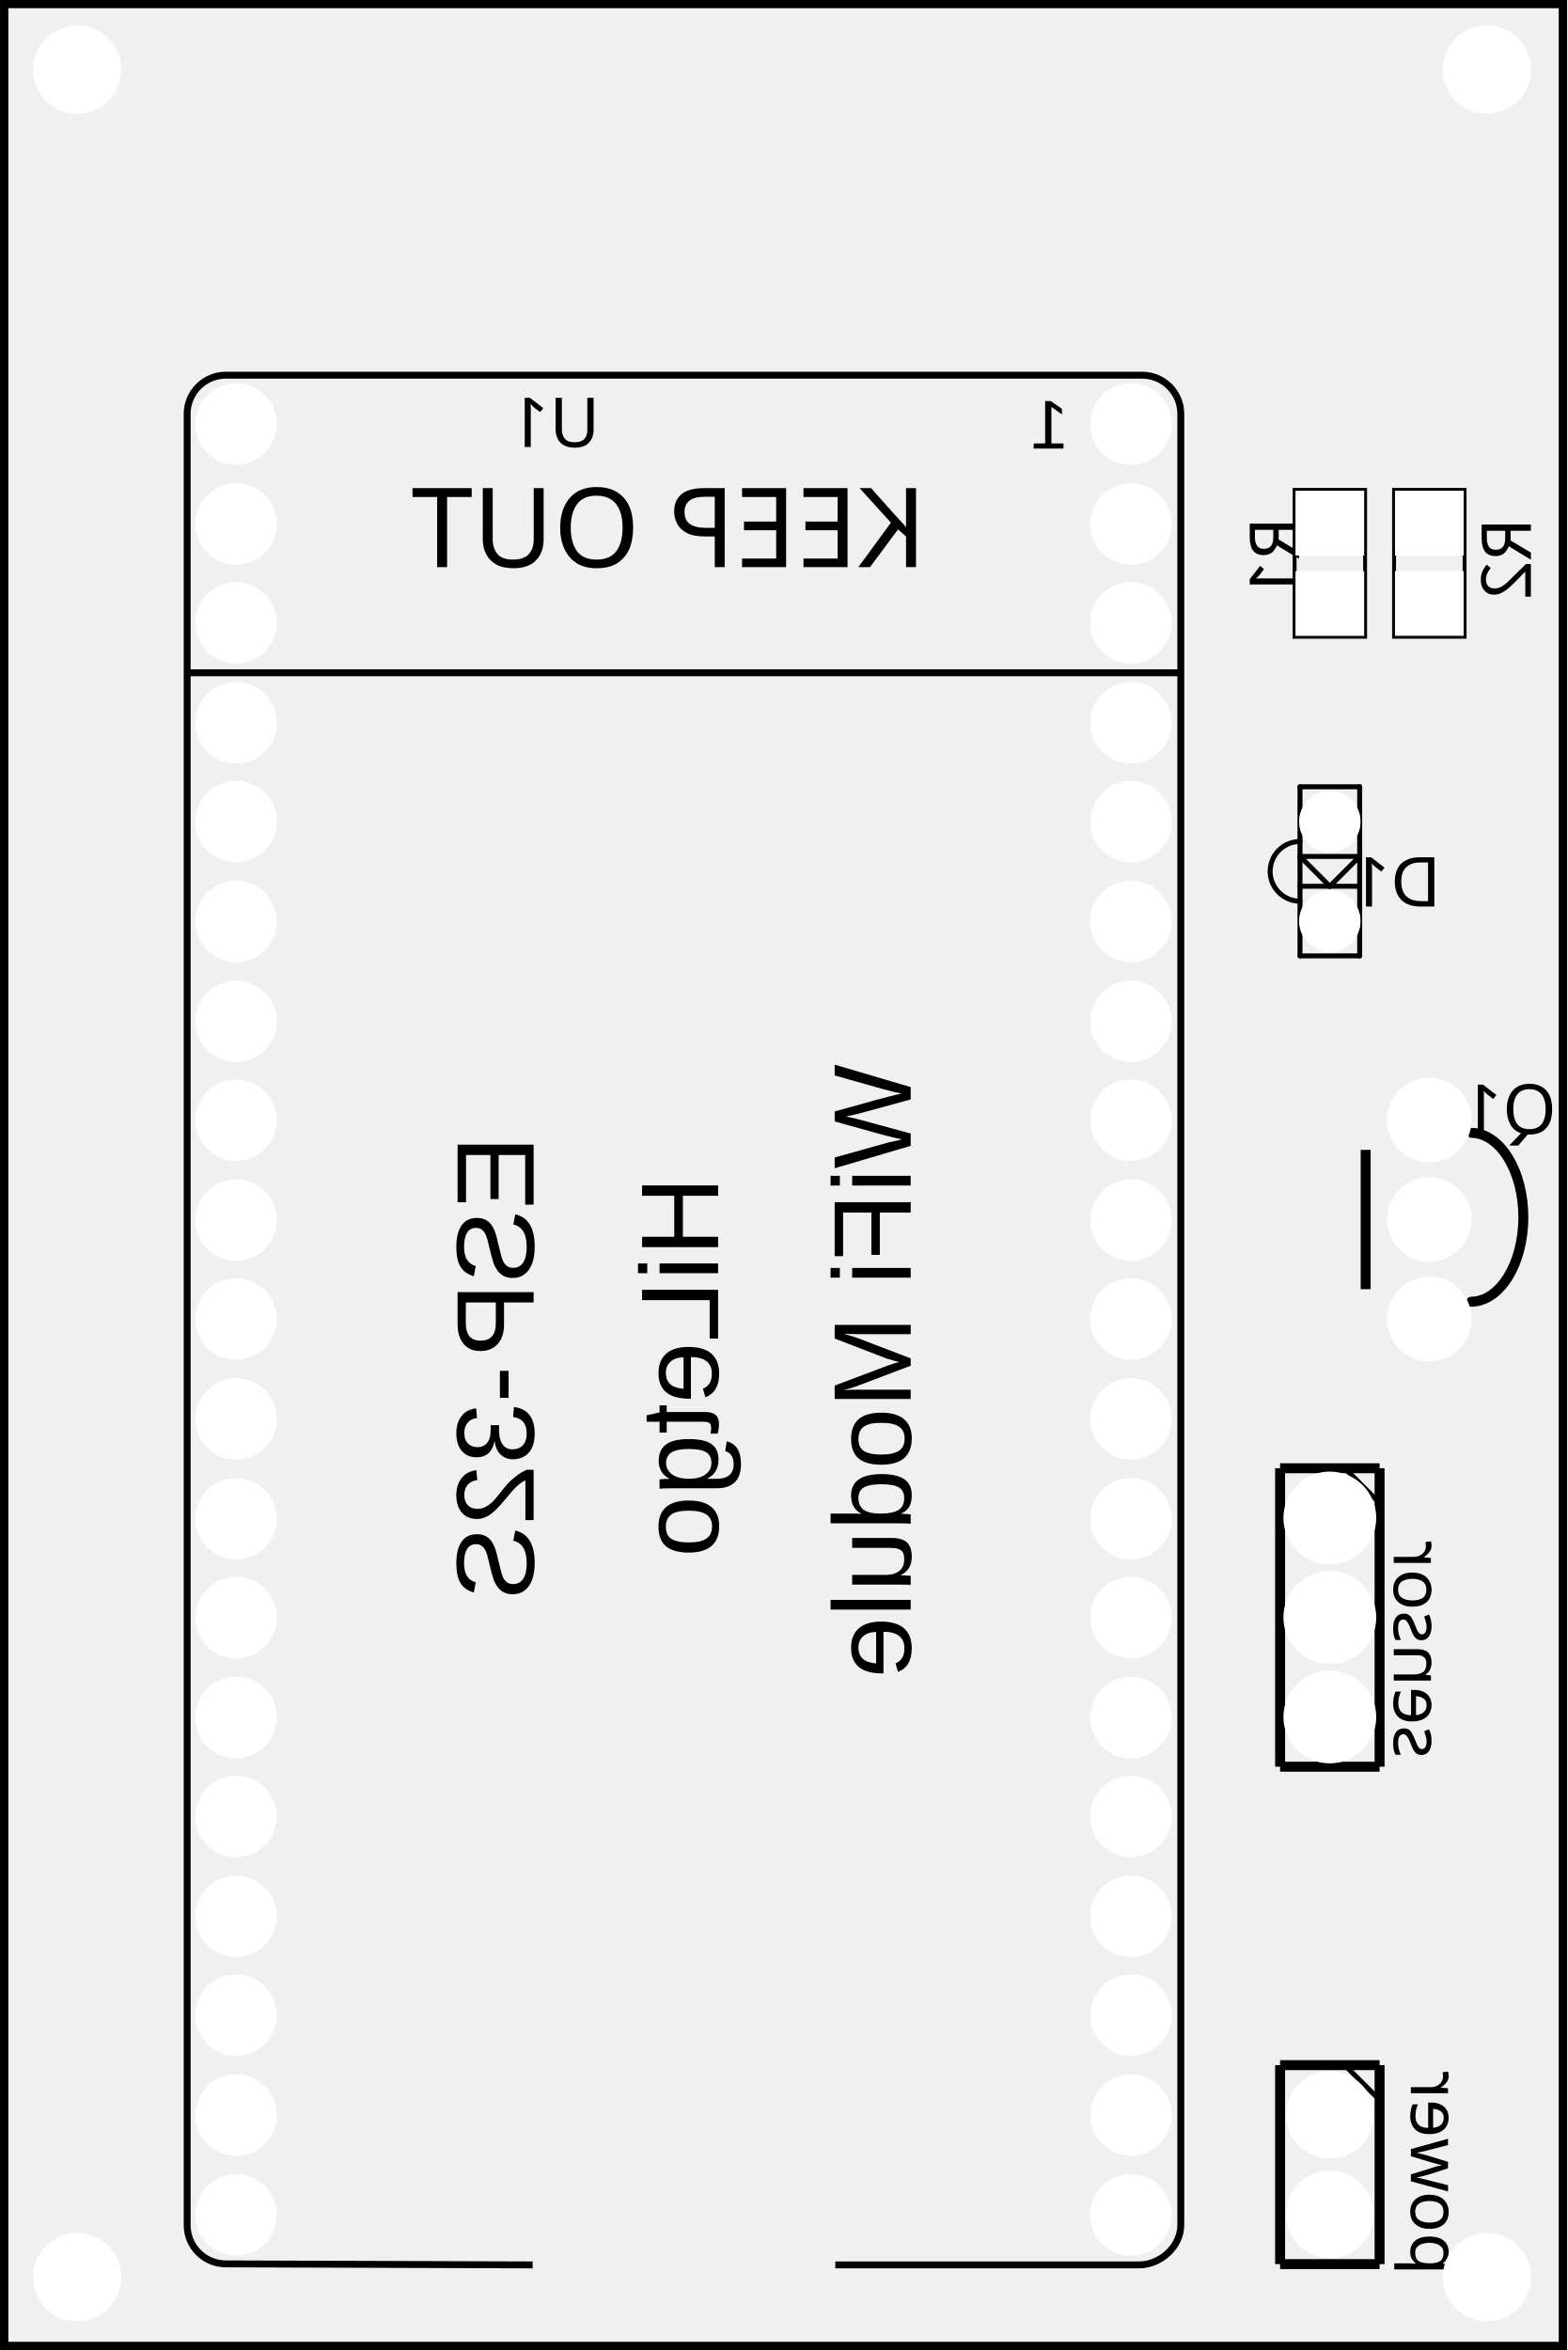
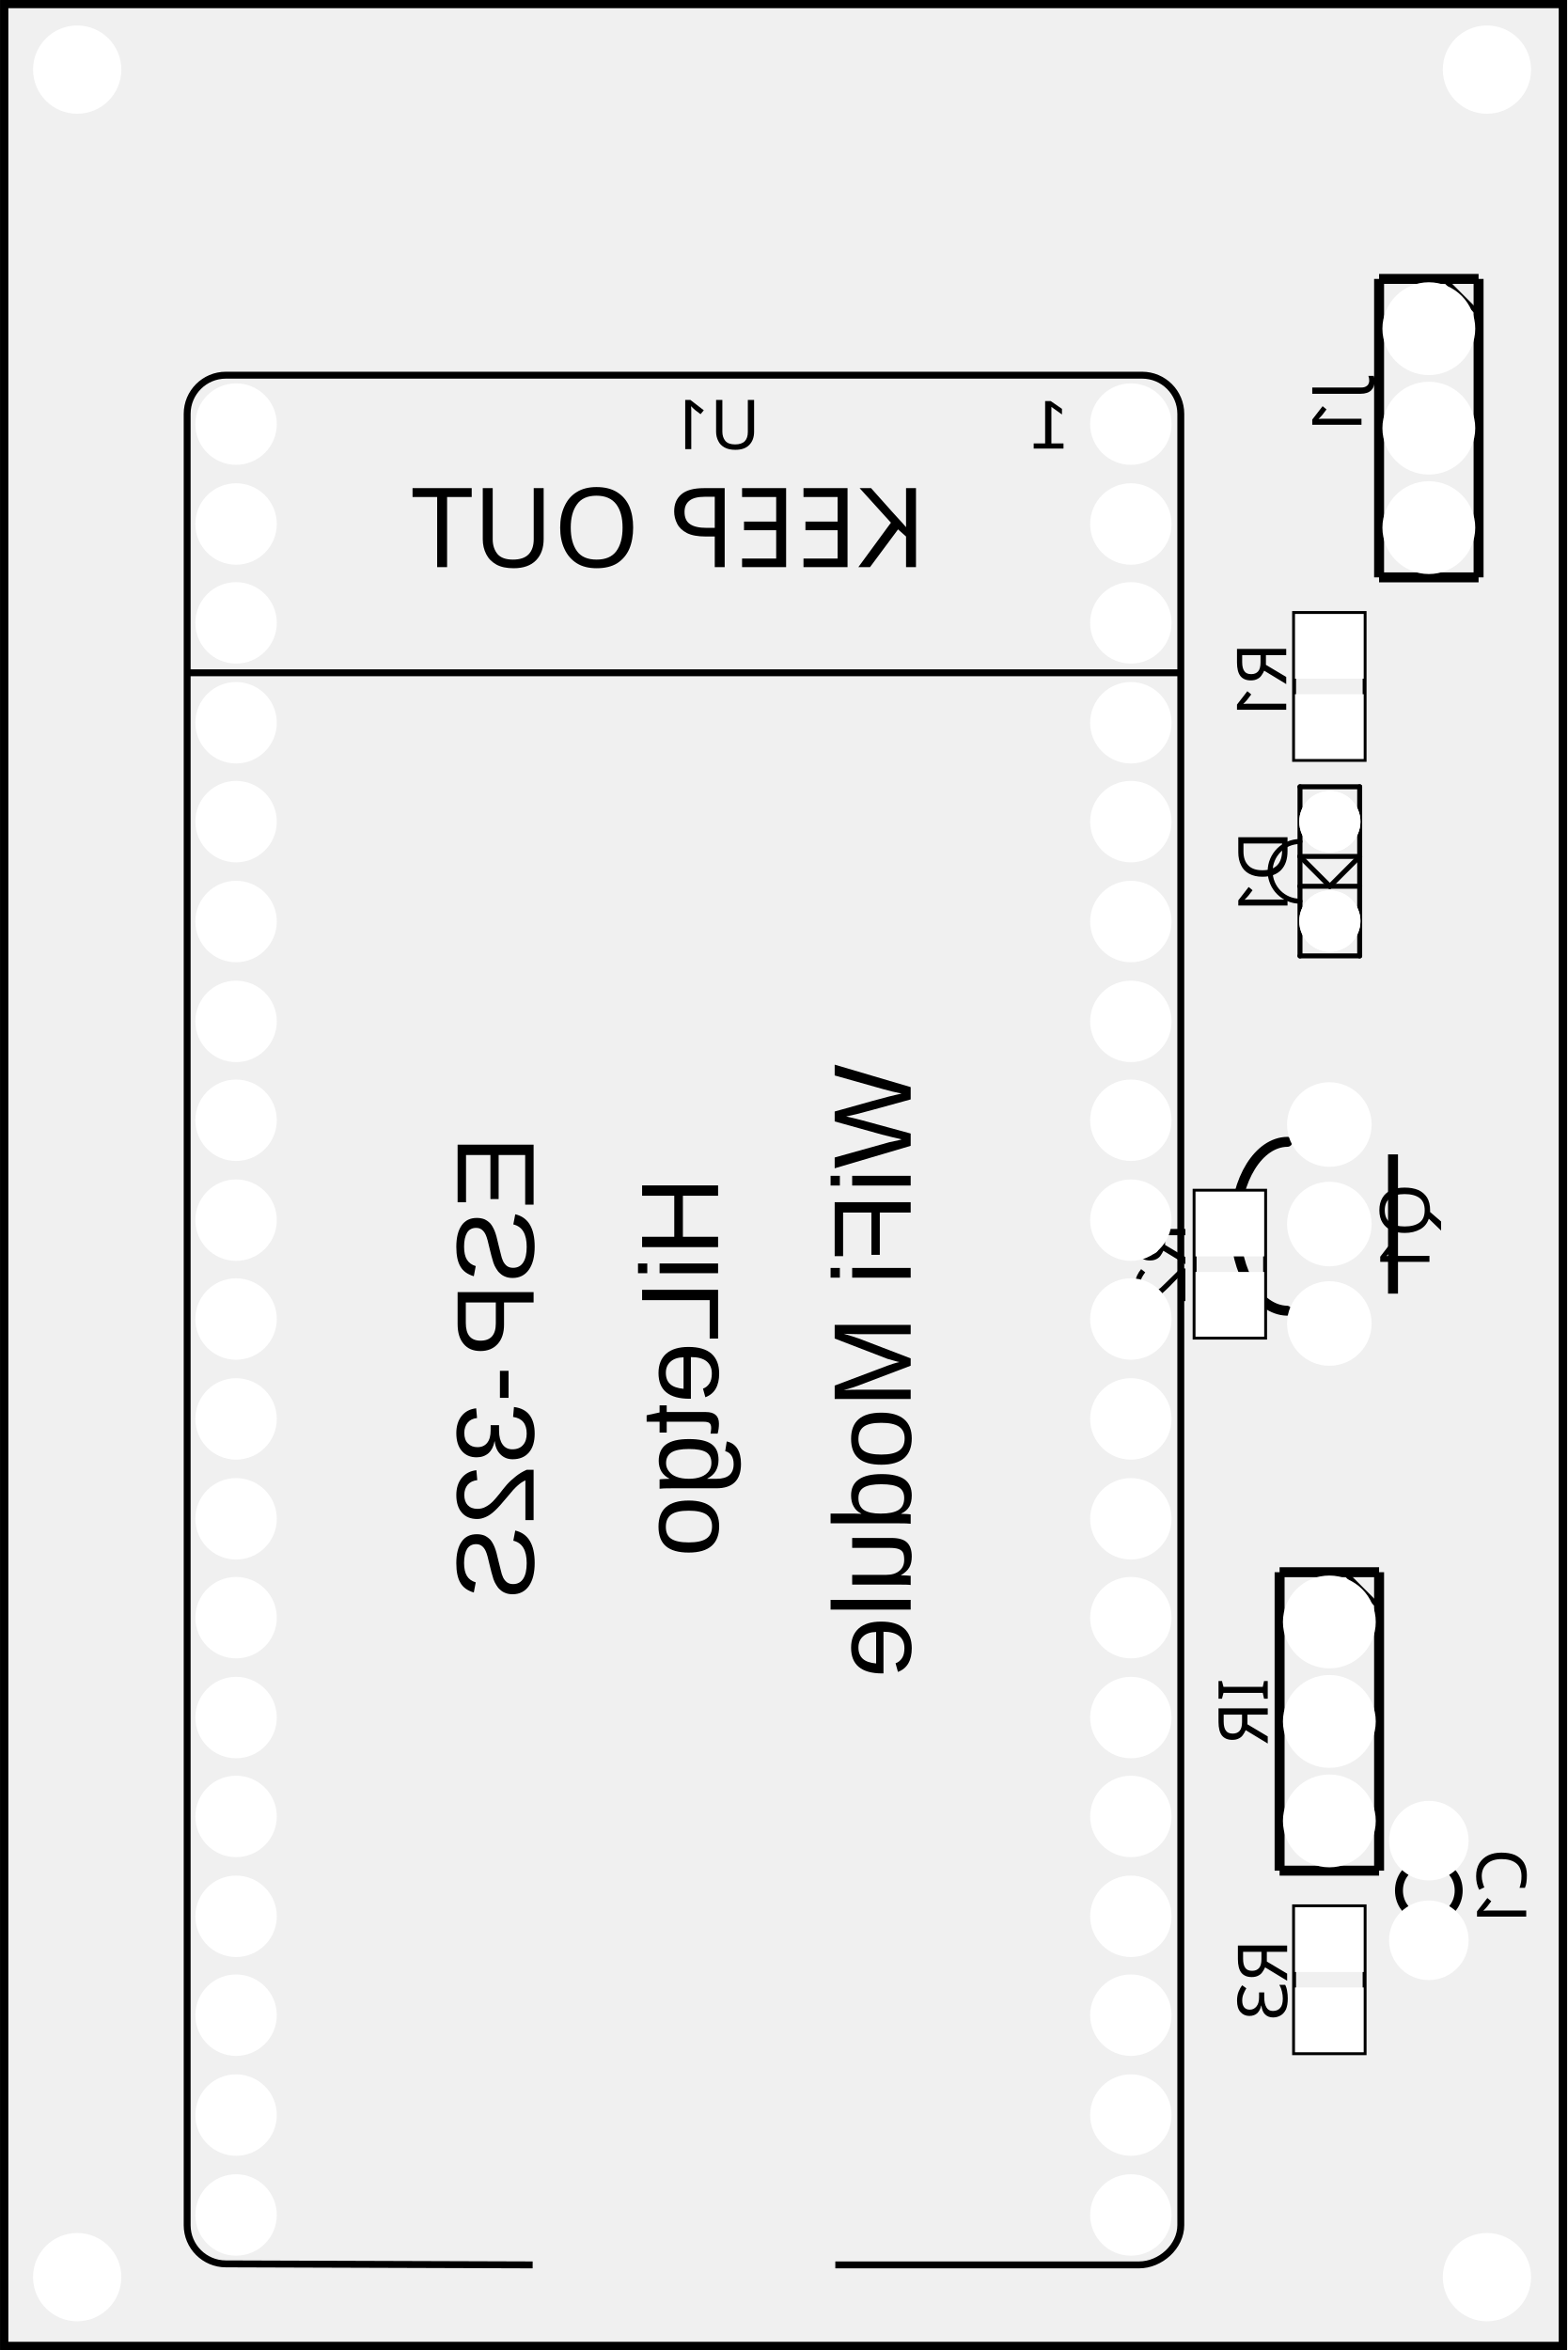
<svg xmlns="http://www.w3.org/2000/svg" baseProfile="tiny" height="2.362in" version="1.2" viewBox="0 0 113.386 170.079" width="1.575in" x="0in" y="0in">
  <g transform="matrix(-1, 0, 0, 1, 113.386, 0)">
    <g partID="57882">
      <g transform="translate(113.386,0)">
        <g transform="matrix(0,1,-1,0,0,0)">
          <g id="silkscreen">
            <rect fill="none" height="112.81" stroke="black" stroke-width="0.576" width="169.503" x="0.288" y="0.288" />
          </g>
        </g>
      </g>
    </g>
    <g partID="57880">
      <g transform="translate(113.386,0)">
        <g transform="matrix(0,1,-1,0,0,0)">
          <g id="board">
            <rect fill="none" fill-opacity="0.5" height="112.81" id="boardoutline" stroke="black" stroke-width="0.5" width="169.503" x="0.288" y="0.288" />
          </g>
        </g>
      </g>
    </g>
-     <g partID="855238101">
-       <g transform="translate(19.8499,35.3118)">
-         <g transform="matrix(0,1,-1,0,0,0)">
-           <g id="silkscreen">
-             <rect fill="none" height="5.102" id="silkscreen" stroke="black" stroke-opacity="1" stroke-width="0.283" width="10.63" x="0.142" y="0.142" />
-           </g>
-         </g>
-       </g>
-     </g>
-     <g partID="855238121">
-       <g transform="translate(7.26408,46.2251)">
-         <g transform="matrix(0,-1,1,0,0,0)">
-           <g id="silkscreen">
-             <rect fill="none" height="5.102" id="silkscreen" stroke="black" stroke-opacity="1" stroke-width="0.283" width="10.63" x="0.142" y="0.142" />
-           </g>
-         </g>
-       </g>
-     </g>
-     <g partID="855194191">
-       <g transform="translate(12.1171,104.823)">
-         <g gorn="0.1" id="silkscreen">
+     <g partID="855285281">
+       <g transform="translate(12.1531,112.347)">
+         <g gorn="0.2" id="silkscreen">
          <line stroke="black" stroke-width="0.72" x1="1.44" x2="1.44" y1="1.44" y2="23.04" />
          <line stroke="black" stroke-width="0.72" x1="1.44" x2="8.64" y1="23.04" y2="23.04" />
          <line stroke="black" stroke-width="0.72" x1="8.64" x2="8.64" y1="23.04" y2="1.44" />
          <line stroke="black" stroke-width="0.72" x1="8.64" x2="1.44" y1="1.44" y2="1.44" />
          <line stroke="black" stroke-width="0.36" x1="1.44" x2="3.96" y1="3.96" y2="1.44" />
        </g>
      </g>
    </g>
-     <g partID="855150761">
-       <g transform="translate(12.1171,148.023)">
-         <g gorn="0.1" id="silkscreen">
-           <line stroke="black" stroke-width="0.72" x1="1.44" x2="1.44" y1="1.44" y2="15.84" />
-           <line stroke="black" stroke-width="0.72" x1="1.44" x2="8.64" y1="15.84" y2="15.84" />
-           <line stroke="black" stroke-width="0.72" x1="8.64" x2="8.64" y1="15.84" y2="1.44" />
+     <g partID="855333621">
+       <g transform="translate(4.95311,18.7469)">
+         <g gorn="0.2" id="silkscreen">
+           <line stroke="black" stroke-width="0.72" x1="1.44" x2="1.44" y1="1.44" y2="23.04" />
+           <line stroke="black" stroke-width="0.72" x1="1.44" x2="8.64" y1="23.04" y2="23.04" />
+           <line stroke="black" stroke-width="0.72" x1="8.64" x2="8.64" y1="23.04" y2="1.44" />
          <line stroke="black" stroke-width="0.72" x1="8.64" x2="1.44" y1="1.44" y2="1.44" />
          <line stroke="black" stroke-width="0.36" x1="1.44" x2="3.96" y1="3.96" y2="1.44" />
+         </g>
+       </g>
+     </g>
+     <g partID="855331921">
+       <g transform="translate(19.886,137.825)">
+         <g transform="matrix(0,1,-1,0,0,0)">
+           <g id="silkscreen">
+             <rect fill="none" height="5.102" id="silkscreen" stroke="black" stroke-opacity="1" stroke-width="0.283" width="10.63" x="0.142" y="0.142" />
+           </g>
+         </g>
+       </g>
+     </g>
+     <g partID="855238101">
+       <g transform="translate(19.8859,44.2247)">
+         <g transform="matrix(0,1,-1,0,0,0)">
+           <g id="silkscreen">
+             <rect fill="none" height="5.102" id="silkscreen" stroke="black" stroke-opacity="1" stroke-width="0.283" width="10.63" x="0.142" y="0.142" />
+           </g>
+         </g>
+       </g>
+     </g>
+     <g partID="855238121">
+       <g transform="translate(27.0859,86.0357)">
+         <g transform="matrix(0,1,-1,0,0,0)">
+           <g id="silkscreen">
+             <rect fill="none" height="5.102" id="silkscreen" stroke="black" stroke-opacity="1" stroke-width="0.283" width="10.63" x="0.142" y="0.142" />
+           </g>
        </g>
      </g>
    </g>
    <g partID="855150901">
      <g transform="translate(100.148,26.8581)">
        <g transform="matrix(0,1,-1,0,0,0)">
          <g id="silkscreen">
            <path d="M137.062,47.202l0,21.979c0,1.549,-1.328,3.024,-2.877,3.024l-131.087,0c-1.549,0,-2.803,-1.254,-2.803,-2.803l0,-66.304c0,-1.549,1.254,-2.803,2.803,-2.803l131.087,0c1.549,0,2.803,1.254,2.803,2.803l0.074,22.2" fill="none" id="boardoutline" stroke="black" stroke-width="0.5" />
            <line fill="none" stroke="black" stroke-width="0.5" x1="21.835" x2="21.835" y1="0.221" y2="72.205" />
            <g transform="matrix(-8.01198e-14, -1, 1, -8.01198e-14, -24.5336, 124.196)">
              <g>
                <text fill="black" font-family="Droid Sans" font-size="7.998" font-weight="normal" x="70.375" y="38.721">KEEP OUT</text>
              </g>
            </g>
            <text fill="black" font-family="Arial" font-size="7.998" font-weight="normal" x="55.327" y="25.371">ESP</text>
            <text fill="black" font-family="Arial" font-size="7.998" font-weight="normal" x="71.998" y="25.371">-32S</text>
            <text fill="black" font-family="Arial" font-size="7.998" font-weight="normal" x="58.277" y="38.721">HiLetgo</text>
            <text fill="black" font-family="Arial" font-size="7.998" font-weight="normal" x="50.163" y="52.66">WiFi Module</text>
            <g transform="matrix(2.64845e-14, -1, 1, 2.64845e-14, -33.1111, 134.465)">
              <g>
                <text fill="black" font-family="Arial" font-size="4.999" font-weight="normal" x="70.375" y="38.721">1</text>
              </g>
            </g>
          </g>
        </g>
      </g>
    </g>
    <g partID="57882">
      <g transform="translate(113.386,0)">
        <g transform="matrix(0,1,-1,0,0,0)">
          <g id="silkscreen">
            <rect fill="none" height="112.81" stroke="black" stroke-width="0.576" width="169.503" x="0.288" y="0.288" />
          </g>
        </g>
      </g>
    </g>
    <g partID="855150821">
      <g transform="translate(14.8171,69.3629)">
        <g transform="matrix(0,-1,1,0,0,0)">
          <g id="silkscreen">
            <line class="other" stroke="black" stroke-linecap="round" stroke-width="0.36" x1="12.42" x2="12.42" y1="0.18" y2="4.5" />
            <line class="other" stroke="black" stroke-linecap="round" stroke-width="0.36" x1="12.42" x2="8.46" y1="4.5" y2="4.5" />
            <line class="other" stroke="black" stroke-linecap="round" stroke-width="0.36" x1="8.46" x2="7.38" y1="4.5" y2="4.5" />
            <line class="other" stroke="black" stroke-linecap="round" stroke-width="0.36" x1="7.38" x2="5.22" y1="4.5" y2="4.5" />
            <line class="other" stroke="black" stroke-linecap="round" stroke-width="0.36" x1="5.22" x2="4.14" y1="4.5" y2="4.5" />
            <line class="other" stroke="black" stroke-linecap="round" stroke-width="0.36" x1="4.14" x2="0.18" y1="4.5" y2="4.5" />
            <line class="other" stroke="black" stroke-linecap="round" stroke-width="0.36" x1="0.18" x2="0.18" y1="4.5" y2="0.18" />
            <line class="other" stroke="black" stroke-linecap="round" stroke-width="0.36" x1="0.18" x2="5.22" y1="0.18" y2="0.18" />
            <line class="other" stroke="black" stroke-linecap="round" stroke-width="0.36" x1="5.22" x2="7.38" y1="0.18" y2="0.18" />
            <line class="other" stroke="black" stroke-linecap="round" stroke-width="0.36" x1="7.38" x2="12.42" y1="0.18" y2="0.18" />
            <line class="other" stroke="black" stroke-linecap="round" stroke-width="0.36" x1="5.22" x2="7.38" y1="2.34" y2="0.18" />
            <line class="other" stroke="black" stroke-linecap="round" stroke-width="0.36" x1="7.38" x2="7.38" y1="0.18" y2="4.5" />
            <line class="other" stroke="black" stroke-linecap="round" stroke-width="0.36" x1="7.38" x2="5.22" y1="4.5" y2="2.34" />
            <line class="other" stroke="black" stroke-linecap="round" stroke-width="0.36" x1="5.22" x2="5.22" y1="2.34" y2="0.18" />
            <line class="other" stroke="black" stroke-linecap="round" stroke-width="0.36" x1="5.22" x2="5.22" y1="2.34" y2="4.5" />
            <path class="other" d="M8.46,4.5A2.16,2.16,0,1,1,4.14,4.5" fill="none" stroke="black" stroke-width="0.36" />
          </g>
        </g>
      </g>
    </g>
-     <g partID="855150801">
-       <g transform="translate(18.1651,77.4629)">
-         <g transform="matrix(0,1,-1,0,0,0)">
+     <g partID="855357451">
+       <g transform="translate(8.98511,99.3869)">
+         <g transform="matrix(0,-1,1,0,0,0)">
          <g id="silkscreen">
            <line id="line7" stroke="black" stroke-width="0.72" x1="5.76" x2="15.84" y1="3.6" y2="3.6" />
            <path d="M16.748,11.243A6.111,3.791,0,0,1,4.527,11.286" fill="none" fill-opacity="1" id="path2413" stroke="black" stroke-dasharray="none" stroke-opacity="1" stroke-width="0.72" style="opacity:1;fill-rule:nonzero;stroke-linecap:round;stroke-linejoin:round;stroke-miterlimit:4;" />
          </g>
        </g>
      </g>
    </g>
-     <g id="partLabel" partID="855150800">
-       <g transform="translate(0.757107,77.0638)">
-         <g fill="#000000" fill-opacity="1" font-family="'OCR-Fritzing-mono'" font-size="5.000" font-style="normal" font-weight="normal" id="silkscreenLabel" stroke="none">
-           <text x="0" y="5.000">Q1</text>
+     <g partID="855274981">
+       <g transform="translate(7.11311,143.307)">
+         <g transform="matrix(0,-1,1,0,0,0)">
+           <g id="silkscreen">
+             <g transform="matrix(1, 0, 0, 1, -1.43333, -1.16)">
+               <path d="m6.659,2.3a1.847,1.58,0,0,1,2.51,0.001" fill="none" id="path2830" stroke="black" stroke-dasharray="none" stroke-opacity="1" stroke-width="0.576" style="stroke-linecap:round;stroke-linejoin:round;stroke-miterlimit:4;" />
+             </g>
+             <g transform="matrix(-1, 0, 0, -1, 14.3952, 6.92)">
+               <path d="m6.659,2.3a1.847,1.58,0,0,1,2.51,0.001" fill="none" id="path2830-1" stroke="black" stroke-dasharray="none" stroke-opacity="1" stroke-width="0.576" style="stroke-linecap:round;stroke-linejoin:round;stroke-miterlimit:4;" />
+             </g>
+           </g>
+         </g>
+       </g>
+     </g>
+     <g id="partLabel" partID="855357450">
+       <g transform="translate(14.9483,85.6393)">
+         <g transform="matrix(0,1,-1,0,0,0)">
+           <g fill="#000000" fill-opacity="1" font-family="'OCR-Fritzing-mono'" font-size="5.000" font-style="normal" font-weight="normal" id="silkscreenLabel" stroke="none">
+             <text x="0" y="5.000">Q1</text>
+           </g>
        </g>
      </g>
    </g>
    <g id="partLabel" partID="855150820">
-       <g transform="translate(9.11151,60.6094)">
-         <g fill="#000000" fill-opacity="1" font-family="'OCR-Fritzing-mono'" font-size="5.000" font-style="normal" font-weight="normal" id="silkscreenLabel" stroke="none">
-           <text x="0" y="5.000">D1</text>
+       <g transform="translate(25.2195,60.1093)">
+         <g transform="matrix(0,1,-1,0,0,0)">
+           <g fill="#000000" fill-opacity="1" font-family="'OCR-Fritzing-mono'" font-size="5.000" font-style="normal" font-weight="normal" id="silkscreenLabel" stroke="none">
+             <text x="0" y="5.000">D1</text>
+           </g>
        </g>
      </g>
    </g>
    <g id="partLabel" partID="855150900">
-       <g transform="translate(69.9859,27.3529)">
+       <g transform="translate(58.3707,27.5078)">
        <g fill="#000000" fill-opacity="1" font-family="'OCR-Fritzing-mono'" font-size="5.000" font-style="normal" font-weight="normal" id="silkscreenLabel" stroke="none">
          <text x="0" y="5.000">U1</text>
        </g>
      </g>
    </g>
-     <g id="partLabel" partID="855150760">
-       <g transform="translate(6.29151,164.666)">
-         <g transform="matrix(0,-1,1,0,0,0)">
-           <g fill="#000000" fill-opacity="1" font-family="'OCR-Fritzing-mono'" font-size="5.000" font-style="normal" font-weight="normal" id="silkscreenLabel" stroke="none">
-             <text x="0" y="5.000">power</text>
-           </g>
-         </g>
-       </g>
-     </g>
    <g id="partLabel" partID="855238120">
-       <g transform="translate(7.60751,37.4776)">
-         <g transform="matrix(0,1,-1,0,0,0)">
+       <g transform="translate(32.6115,88.4609)">
+         <g transform="matrix(-1.22465e-16,1,-1,-1.22465e-16,0,0)">
          <g fill="#000000" fill-opacity="1" font-family="'OCR-Fritzing-mono'" font-size="5.000" font-style="normal" font-weight="normal" id="silkscreenLabel" stroke="none">
            <text x="0" y="5.000">R2</text>
          </g>
        </g>
      </g>
    </g>
    <g id="partLabel" partID="855238100">
-       <g transform="translate(24.3915,37.4086)">
+       <g transform="translate(25.3139,46.478)">
        <g transform="matrix(0,1,-1,0,0,0)">
          <g fill="#000000" fill-opacity="1" font-family="'OCR-Fritzing-mono'" font-size="5.000" font-style="normal" font-weight="normal" id="silkscreenLabel" stroke="none">
            <text x="0" y="5.000">R1</text>
          </g>
        </g>
      </g>
    </g>
-     <g id="partLabel" partID="855194190">
-       <g transform="translate(7.52975,127.263)">
-         <g transform="matrix(0,-1,1,0,0,0)">
-           <g fill="#000000" fill-opacity="1" font-family="'OCR-Fritzing-mono'" font-size="5.000" font-style="normal" font-weight="normal" id="silkscreenLabel" stroke="none">
-             <text x="0" y="5.000">sensor</text>
+     <g id="partLabel" partID="855333620">
+       <g transform="translate(19.8675,27.593)">
+         <g transform="matrix(0,1,-1,0,0,0)">
+           <g fill="#000000" fill-opacity="1" font-family="'OCR-Fritzing-mono'" font-size="5.000" font-style="normal" font-weight="normal" id="silkscreenLabel" stroke="none">
+             <text x="0" y="5.000">J1</text>
+           </g>
+         </g>
+       </g>
+     </g>
+     <g id="partLabel" partID="855285280">
+       <g transform="translate(26.6516,121.46)">
+         <g transform="matrix(0,1,-1,0,0,0)">
+           <g fill="#000000" fill-opacity="1" font-family="'OCR-Fritzing-mono'" font-size="5.000" font-style="normal" font-weight="normal" id="silkscreenLabel" stroke="none">
+             <text x="0" y="5.000">IR</text>
+           </g>
+         </g>
+       </g>
+     </g>
+     <g id="partLabel" partID="855331920">
+       <g transform="translate(25.2481,140.323)">
+         <g transform="matrix(-1.22465e-16,1,-1,-1.22465e-16,0,0)">
+           <g fill="#000000" fill-opacity="1" font-family="'OCR-Fritzing-mono'" font-size="5.000" font-style="normal" font-weight="normal" id="silkscreenLabel" stroke="none">
+             <text x="0" y="5.000">R3</text>
+           </g>
+         </g>
+       </g>
+     </g>
+     <g id="partLabel" partID="855274980">
+       <g transform="translate(7.94468,133.769)">
+         <g transform="matrix(0,1,-1,0,0,0)">
+           <g fill="#000000" fill-opacity="1" font-family="'OCR-Fritzing-mono'" font-size="5.000" font-style="normal" font-weight="normal" id="silkscreenLabel" stroke="none">
+             <text x="0" y="5.000">C1</text>
+           </g>
+         </g>
+       </g>
+     </g>
+     <g partID="855285282">
+       <g transform="translate(12.1531,112.347)">
+         <g gorn="0.3" id="copper1">
+           <g gorn="0.3.0" id="copper0">
+             <circle cx="5.04" cy="5.04" fill="white" gorn="0.3.0.0" id="connector0pin" r="2.279" stroke="white" stroke-width="2.16" />
+             <circle cx="5.04" cy="12.24" fill="white" gorn="0.3.0.1" id="connector2pin" r="2.279" stroke="white" stroke-width="2.16" />
+             <circle cx="5.04" cy="19.44" fill="white" gorn="0.3.0.2" id="connector1pin" r="2.279" stroke="white" stroke-width="2.16" />
+           </g>
+         </g>
+       </g>
+     </g>
+     <g partID="855333622">
+       <g transform="translate(4.95311,18.7469)">
+         <g gorn="0.3" id="copper1">
+           <g gorn="0.3.0" id="copper0">
+             <circle cx="5.04" cy="5.04" fill="white" gorn="0.3.0.0" id="connector1pin" r="2.279" stroke="white" stroke-width="2.16" />
+             <circle cx="5.04" cy="12.24" fill="white" gorn="0.3.0.1" id="connector0pin" r="2.279" stroke="white" stroke-width="2.16" />
+             <circle cx="5.04" cy="19.44" fill="white" gorn="0.3.0.2" id="connector2pin" r="2.279" stroke="white" stroke-width="2.16" />
+           </g>
+         </g>
+       </g>
+     </g>
+     <g partID="855331920">
+       <g transform="translate(19.886,137.825)">
+         <g transform="matrix(0,1,-1,0,0,0)">
+           <g id="copper1">
+             <rect fill="white" fill-opacity="1" height="4.252" id="connector0pad" stroke="white" stroke-width="0.72" width="3.969" x="0.567" y="0.567" />
+             <rect fill="white" fill-opacity="1" height="4.252" id="connector1pad" stroke="white" stroke-width="0.72" width="3.969" x="6.378" y="0.567" />
          </g>
        </g>
      </g>
    </g>
    <g partID="855240761">
      <g transform="translate(103.377,0.602936)">
        <g id="copper1">
          <circle cx="4.435" cy="4.435" fill="white" id="nonconn0" r="2.835" stroke="white" stroke-width="0.72" />
        </g>
      </g>
    </g>
    <g partID="855240741">
      <g transform="translate(1.35311,0.602936)">
        <g id="copper1">
          <circle cx="4.435" cy="4.435" fill="white" id="nonconn0" r="2.835" stroke="white" stroke-width="0.72" />
        </g>
      </g>
    </g>
    <g partID="855240721">
      <g transform="translate(1.35311,160.371)">
        <g id="copper1">
          <circle cx="4.435" cy="4.435" fill="white" id="nonconn0" r="2.835" stroke="white" stroke-width="0.72" />
        </g>
      </g>
    </g>
    <g partID="855240651">
      <g transform="translate(103.377,160.371)">
        <g id="copper1">
          <circle cx="4.435" cy="4.435" fill="white" id="nonconn0" r="2.835" stroke="white" stroke-width="0.72" />
        </g>
      </g>
    </g>
    <g partID="855238100">
-       <g transform="translate(19.8499,35.3118)">
+       <g transform="translate(19.8859,44.2247)">
        <g transform="matrix(0,1,-1,0,0,0)">
          <g id="copper1">
            <rect fill="white" fill-opacity="1" height="4.252" id="connector0pad" stroke="white" stroke-width="0.72" width="3.969" x="0.567" y="0.567" />
            <rect fill="white" fill-opacity="1" height="4.252" id="connector1pad" stroke="white" stroke-width="0.72" width="3.969" x="6.378" y="0.567" />
          </g>
        </g>
      </g>
    </g>
    <g partID="855238120">
-       <g transform="translate(7.26408,46.2251)">
-         <g transform="matrix(0,-1,1,0,0,0)">
+       <g transform="translate(27.0859,86.0357)">
+         <g transform="matrix(0,1,-1,0,0,0)">
          <g id="copper1">
            <rect fill="white" fill-opacity="1" height="4.252" id="connector0pad" stroke="white" stroke-width="0.72" width="3.969" x="0.567" y="0.567" />
            <rect fill="white" fill-opacity="1" height="4.252" id="connector1pad" stroke="white" stroke-width="0.72" width="3.969" x="6.378" y="0.567" />
-           </g>
-         </g>
-       </g>
-     </g>
-     <g partID="855194192">
-       <g transform="translate(12.1171,104.823)">
-         <g gorn="0.2" id="copper1">
-           <g gorn="0.2.0" id="copper0">
-             <circle cx="5.04" cy="5.04" fill="white" gorn="0.2.0.0" id="connector0pin" r="2.279" stroke="white" stroke-width="2.16" />
-             <circle cx="5.04" cy="12.24" fill="white" gorn="0.2.0.1" id="connector1pin" r="2.279" stroke="white" stroke-width="2.16" />
-             <circle cx="5.04" cy="19.44" fill="white" gorn="0.2.0.2" id="connector2pin" r="2.279" stroke="white" stroke-width="2.16" />
-           </g>
-         </g>
-       </g>
-     </g>
-     <g partID="855150762">
-       <g transform="translate(12.1171,148.023)">
-         <g gorn="0.2" id="copper1">
-           <g gorn="0.2.0" id="copper0">
-             <circle cx="5.04" cy="5.04" fill="white" gorn="0.2.0.0" id="connector0pin" r="2.088" stroke="white" stroke-width="2.16" />
-             <circle cx="5.04" cy="12.24" fill="white" gorn="0.2.0.1" id="connector1pin" r="2.088" stroke="white" stroke-width="2.16" />
          </g>
        </g>
      </g>
    </g>
    <g partID="855150902">
      <g transform="translate(100.148,26.8581)">
        <g transform="matrix(0,1,-1,0,0,0)">
          <g id="copper1">
            <g id="copper0">
              <circle cx="3.836" cy="68.591" fill="white" id="connector1pin" r="1.992" stroke="white" stroke-width="1.91" />
              <circle cx="11.065" cy="68.591" fill="white" id="connector2pin" r="1.992" stroke="white" stroke-width="1.91" />
              <circle cx="18.221" cy="68.591" fill="white" id="connector3pin" r="1.992" stroke="white" stroke-width="1.91" />
              <circle cx="25.45" cy="68.591" fill="white" id="connector4pin" r="1.992" stroke="white" stroke-width="1.91" />
              <circle cx="32.606" cy="68.591" fill="white" id="connector5pin" r="1.992" stroke="white" stroke-width="1.91" />
              <circle cx="39.835" cy="68.591" fill="white" id="connector6pin" r="1.992" stroke="white" stroke-width="1.91" />
              <circle cx="47.064" cy="68.591" fill="white" id="connector7pin" r="1.992" stroke="white" stroke-width="1.91" />
              <circle cx="54.22" cy="68.591" fill="white" id="connector8pin" r="1.992" stroke="white" stroke-width="1.91" />
              <circle cx="61.449" cy="68.591" fill="white" id="connector9pin" r="1.992" stroke="white" stroke-width="1.91" />
              <circle cx="68.605" cy="68.591" fill="white" id="connector10pin" r="1.992" stroke="white" stroke-width="1.91" />
              <circle cx="75.834" cy="68.591" fill="white" id="connector11pin" r="1.992" stroke="white" stroke-width="1.91" />
              <circle cx="83.064" cy="68.591" fill="white" id="connector12pin" r="1.992" stroke="white" stroke-width="1.91" />
              <circle cx="90.219" cy="68.591" fill="white" id="connector13pin" r="1.992" stroke="white" stroke-width="1.91" />
              <circle cx="97.448" cy="68.591" fill="white" id="connector14pin" r="1.992" stroke="white" stroke-width="1.91" />
              <circle cx="104.604" cy="68.591" fill="white" id="connector15pin" r="1.992" stroke="white" stroke-width="1.91" />
              <circle cx="111.833" cy="68.591" fill="white" id="connector16pin" r="1.992" stroke="white" stroke-width="1.91" />
              <circle cx="118.989" cy="68.591" fill="white" id="connector17pin" r="1.992" stroke="white" stroke-width="1.91" />
              <circle cx="126.218" cy="68.591" fill="white" id="connector18pin" r="1.992" stroke="white" stroke-width="1.91" />
              <circle cx="133.448" cy="68.591" fill="white" id="connector19pin" r="1.992" stroke="white" stroke-width="1.91" />
              <circle cx="133.448" cy="3.835" fill="white" id="connector20pin" r="1.992" stroke="white" stroke-width="1.91" />
              <circle cx="126.218" cy="3.835" fill="white" id="connector21pin" r="1.992" stroke="white" stroke-width="1.91" />
              <circle cx="118.989" cy="3.835" fill="white" id="connector22pin" r="1.992" stroke="white" stroke-width="1.91" />
              <circle cx="111.833" cy="3.835" fill="white" id="connector23pin" r="1.992" stroke="white" stroke-width="1.91" />
              <circle cx="104.604" cy="3.835" fill="white" id="connector24pin" r="1.992" stroke="white" stroke-width="1.91" />
              <circle cx="97.448" cy="3.835" fill="white" id="connector25pin" r="1.992" stroke="white" stroke-width="1.91" />
              <circle cx="90.219" cy="3.835" fill="white" id="connector26pin" r="1.992" stroke="white" stroke-width="1.91" />
              <circle cx="83.064" cy="3.835" fill="white" id="connector27pin" r="1.992" stroke="white" stroke-width="1.91" />
              <circle cx="75.834" cy="3.835" fill="white" id="connector28pin" r="1.992" stroke="white" stroke-width="1.91" />
              <circle cx="68.605" cy="3.835" fill="white" id="connector29pin" r="1.992" stroke="white" stroke-width="1.91" />
              <circle cx="61.449" cy="3.835" fill="white" id="connector30pin" r="1.992" stroke="white" stroke-width="1.91" />
              <circle cx="54.22" cy="3.835" fill="white" id="connector31pin" r="1.992" stroke="white" stroke-width="1.91" />
              <circle cx="47.064" cy="3.835" fill="white" id="connector32pin" r="1.992" stroke="white" stroke-width="1.91" />
              <circle cx="39.835" cy="3.835" fill="white" id="connector33pin" r="1.992" stroke="white" stroke-width="1.91" />
              <circle cx="32.606" cy="3.835" fill="white" id="connector34pin" r="1.992" stroke="white" stroke-width="1.91" />
              <circle cx="25.45" cy="3.835" fill="white" id="connector35pin" r="1.992" stroke="white" stroke-width="1.91" />
              <circle cx="18.221" cy="3.835" fill="white" id="connector36pin" r="1.992" stroke="white" stroke-width="1.91" />
              <circle cx="11.065" cy="3.835" fill="white" id="connector37pin" r="1.992" stroke="white" stroke-width="1.91" />
              <circle cx="3.836" cy="3.835" fill="white" id="connector38pin" r="1.992" stroke="white" stroke-width="1.91" />
            </g>
          </g>
        </g>
      </g>
    </g>
    <g partID="855150822">
      <g transform="translate(14.8171,69.3629)">
        <g transform="matrix(0,-1,1,0,0,0)">
          <g id="copper1">
            <circle connectorname="A" cx="9.9" cy="2.34" fill="white" id="connector0pad" r="1.494" stroke="white" stroke-width="1.44" />
            <circle connectorname="C" cx="2.7" cy="2.34" fill="white" id="connector1pad" r="1.494" stroke="white" stroke-width="1.44" />
            <g id="copper0">
              <circle connectorname="A" cx="9.9" cy="2.34" fill="white" id="connector0pad" r="1.494" stroke="white" stroke-width="1.44" />
              <circle connectorname="C" cx="2.7" cy="2.34" fill="white" id="connector1pad" r="1.494" stroke="white" stroke-width="1.44" />
            </g>
          </g>
        </g>
      </g>
    </g>
-     <g partID="855150802">
-       <g transform="translate(18.1651,77.4629)">
-         <g transform="matrix(0,1,-1,0,0,0)">
+     <g partID="855357452">
+       <g transform="translate(8.98511,99.3869)">
+         <g transform="matrix(0,-1,1,0,0,0)">
          <g id="copper1">
            <g id="copper0">
              <circle cx="3.6" cy="8.208" fill="white" id="connector0pin" r="1.98" stroke="white" stroke-width="2.16" />
              <circle cx="10.8" cy="8.208" fill="white" id="connector1pin" r="1.98" stroke="white" stroke-width="2.16" />
              <circle cx="18" cy="8.208" fill="white" id="connector2pin" r="1.98" stroke="white" stroke-width="2.16" />
            </g>
          </g>
        </g>
      </g>
    </g>
+     <g partID="855274982">
+       <g transform="translate(7.11311,143.307)">
+         <g transform="matrix(0,-1,1,0,0,0)">
+           <g id="copper1">
+             <circle cx="2.88" cy="2.88" fill="white" id="connector0pin" r="1.8" stroke="white" stroke-width="2.16" />
+             <circle cx="10.093" cy="2.88" fill="white" id="connector1pin" r="1.8" stroke="white" stroke-width="2.16" />
+           </g>
+         </g>
+       </g>
+     </g>
  </g>
</svg>
